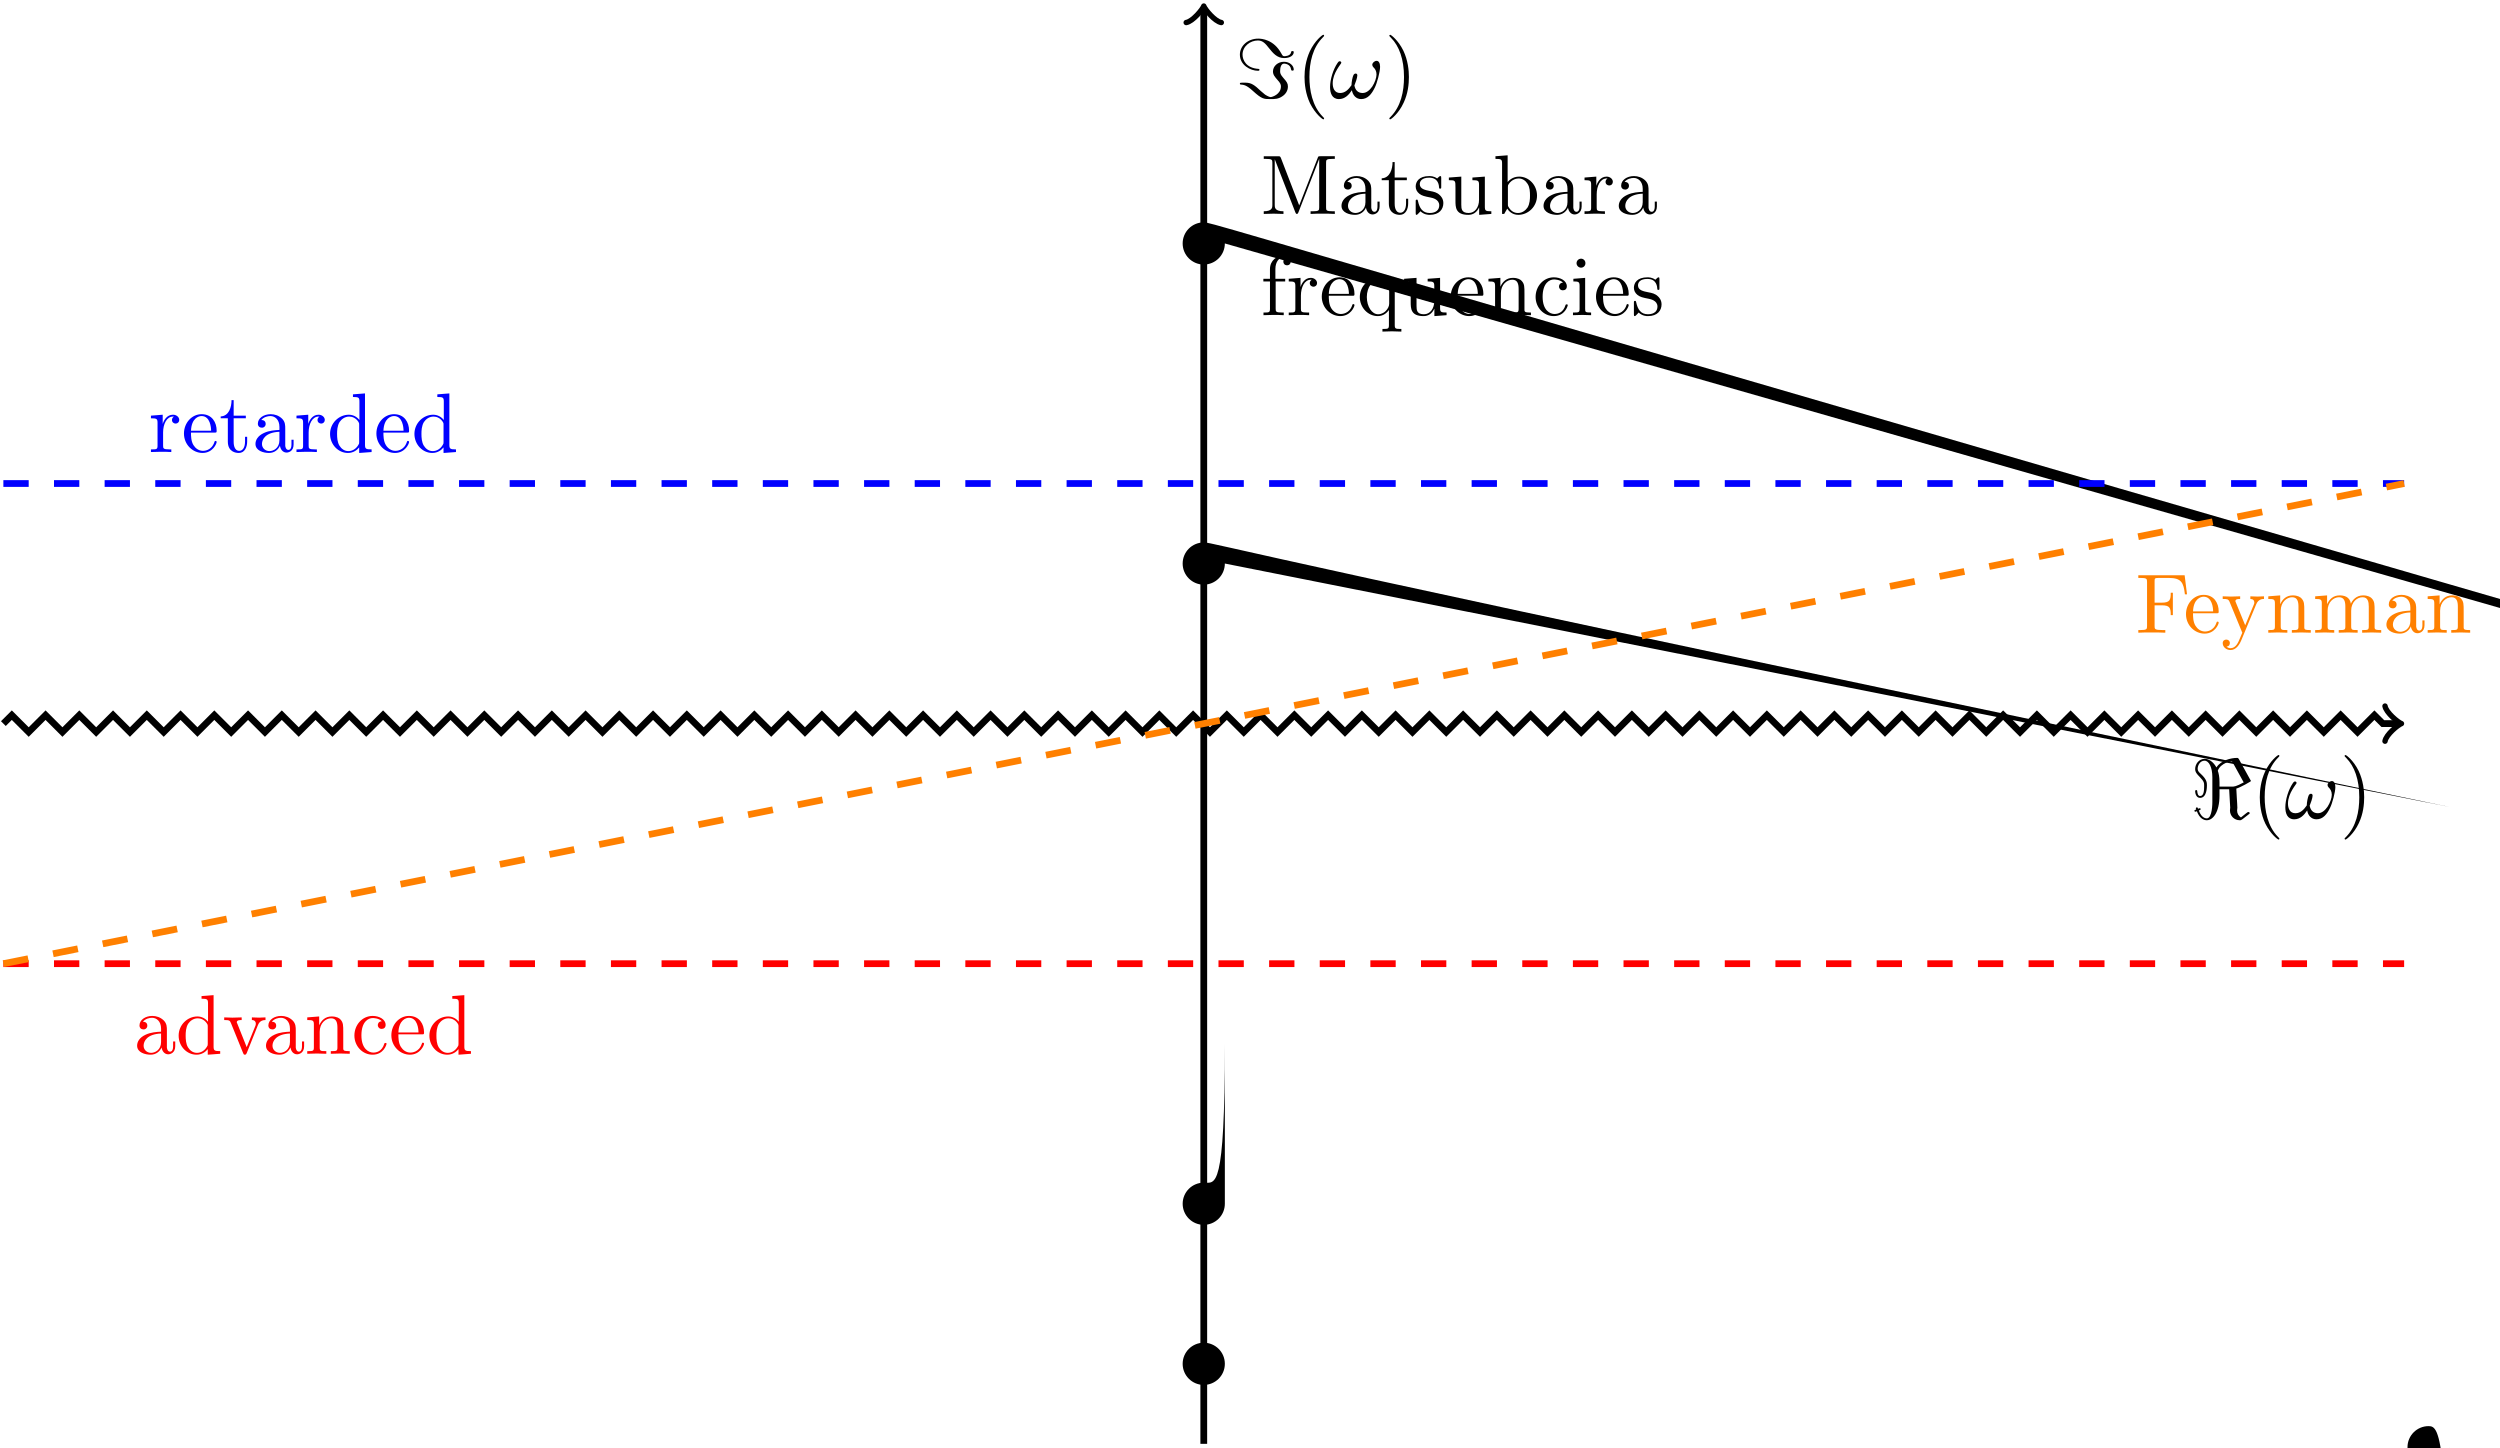
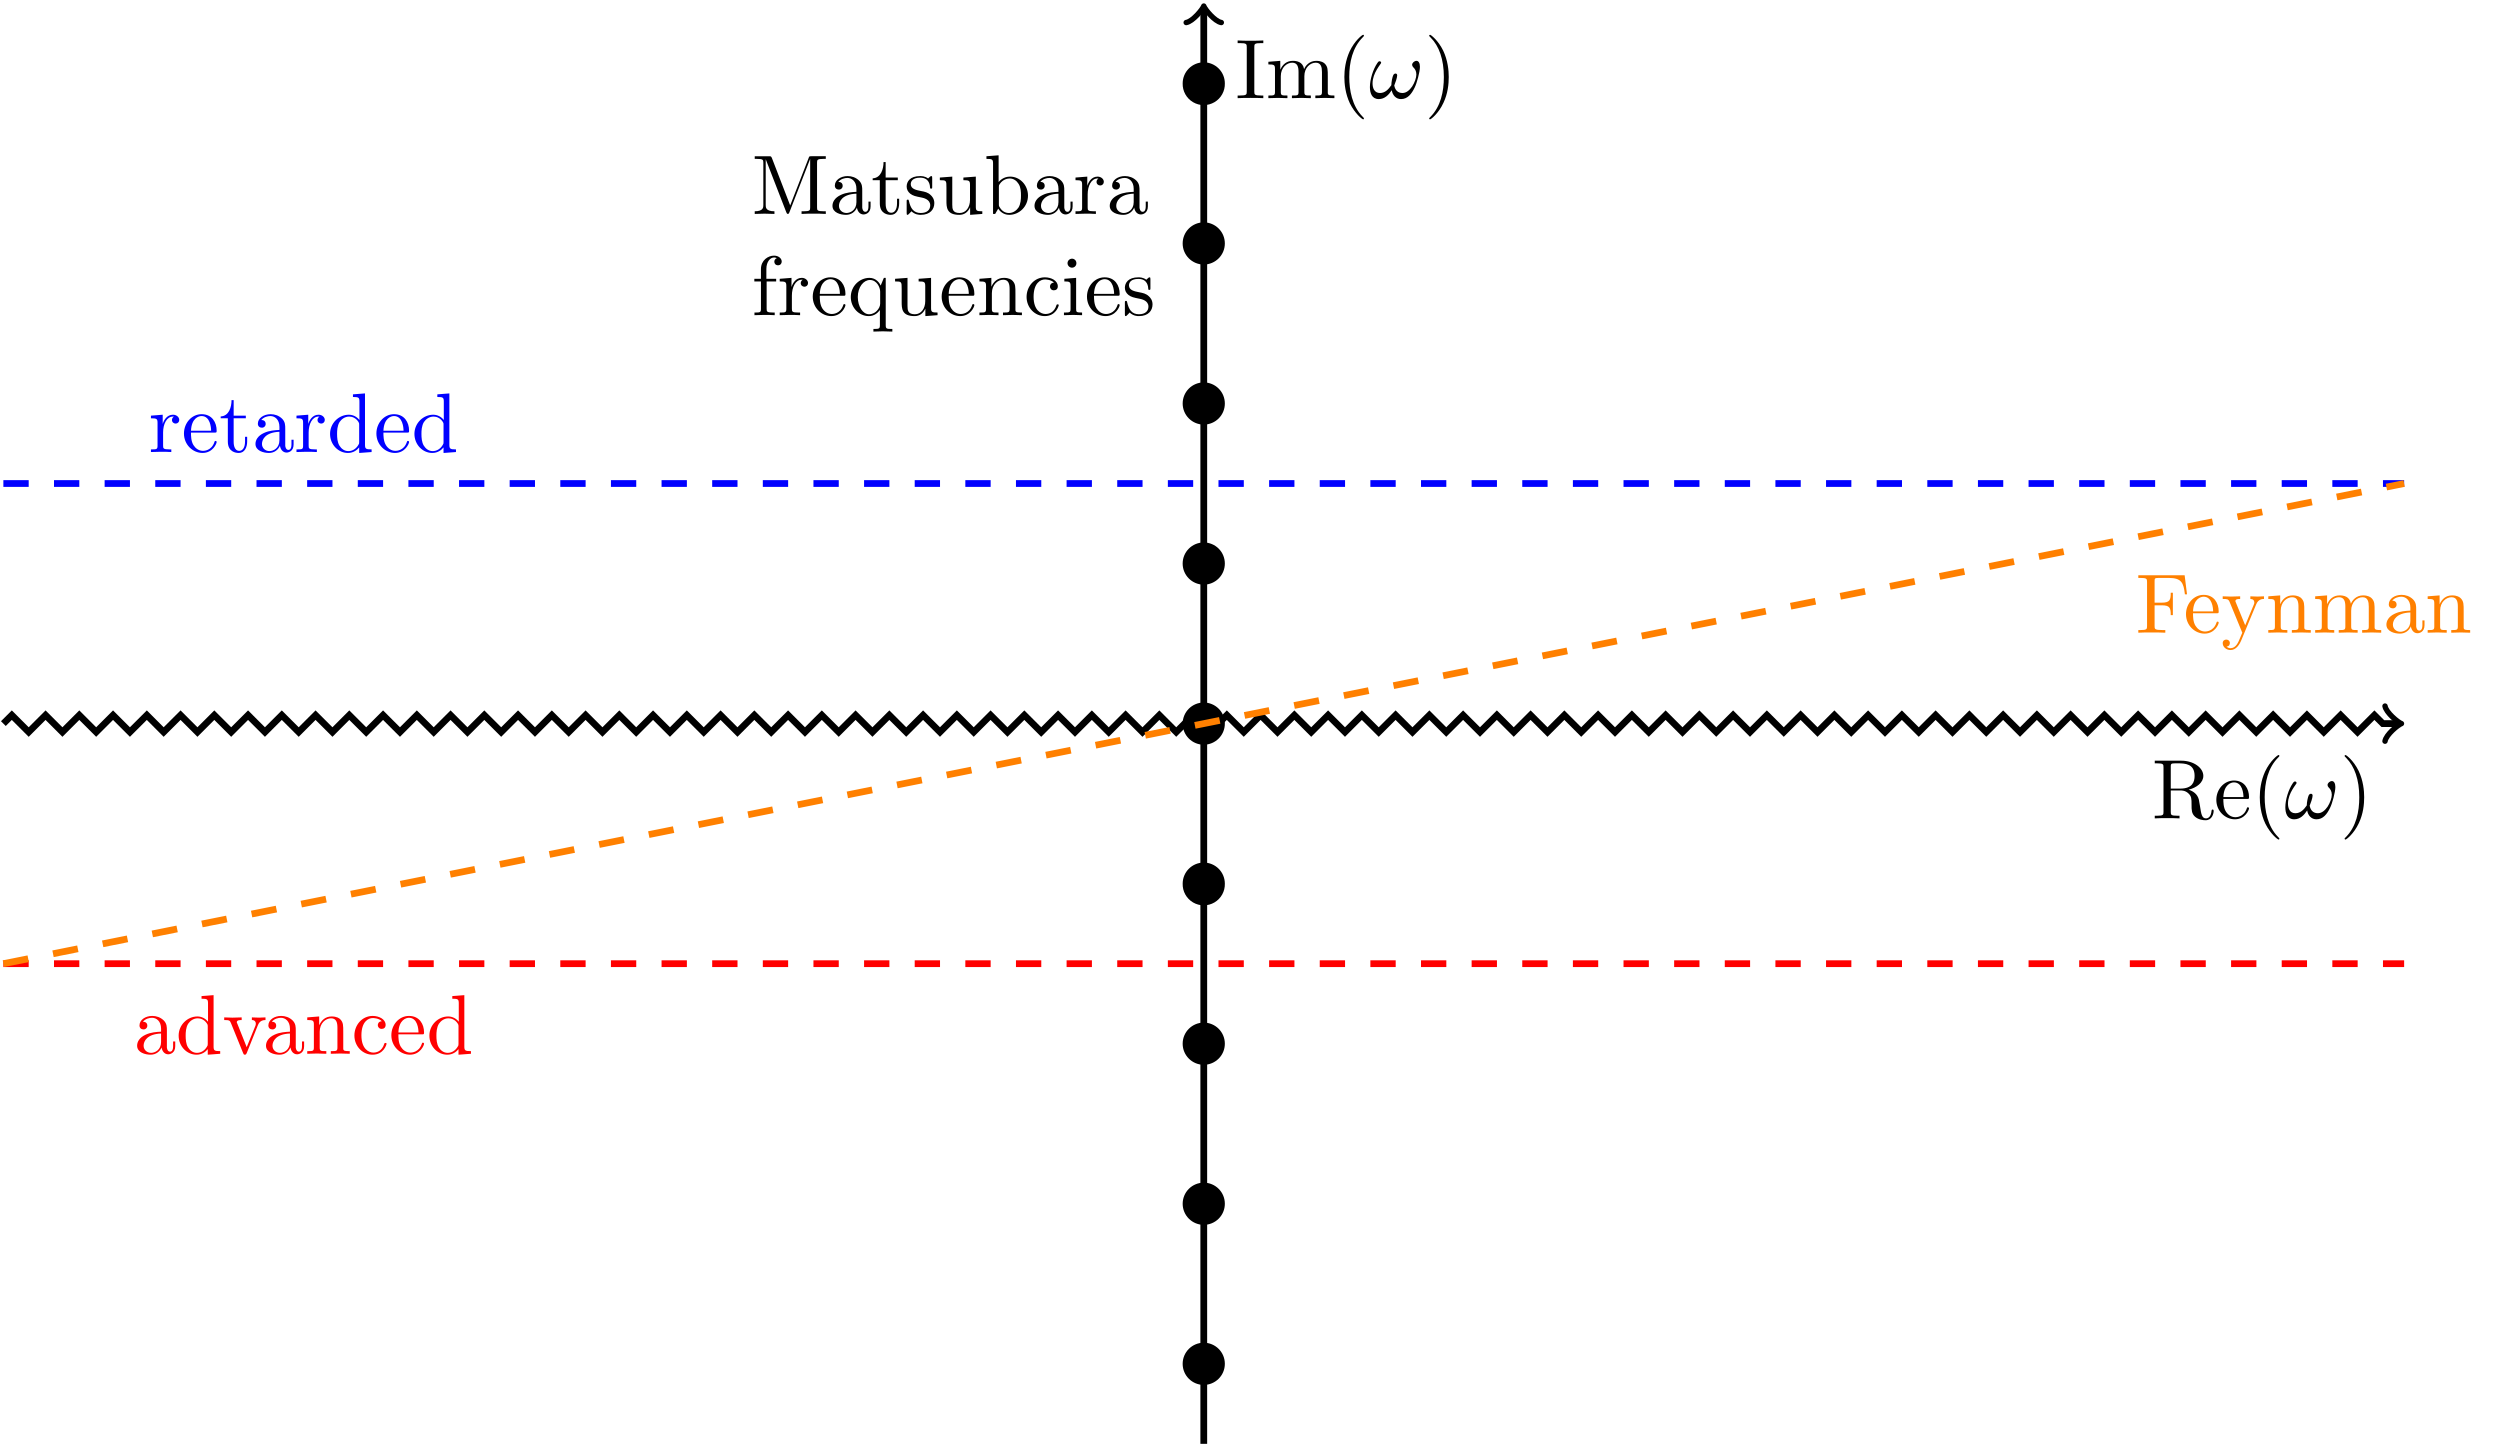
<svg xmlns="http://www.w3.org/2000/svg" xmlns:xlink="http://www.w3.org/1999/xlink" width="393.576" height="227.835" viewBox="0 0 295.182 170.876">
  <defs>
    <symbol overflow="visible" id="a">
-       <path d="M5.719-6.984c-.094-.141-.094-.157-.235-.157-.687 0-1.906.282-2.421 1.125-.157-.28-.641-1.015-1.391-1.015-.688 0-1.125.625-1.125 1.203 0 .375.234.625.515.906.547.563.547.719.547 1.094 0 .594-.046 1.187-.484 1.187-.266 0-.313-.375-.328-.546 0-.079-.016-.157-.125-.157-.125 0-.125.11-.125.14 0 .188.094.782.578.782.813 0 .813-1.281.813-1.5 0-.312-.032-.687-.704-1.312-.28-.25-.39-.391-.39-.625 0-.422.297-.954.812-.954.516 0 .922.782.922 1.954v2.937c0 .094 0 1.922-.656 1.922-.36 0-.734-.313-.938-.938.016 0 .22-.062.22-.156 0-.062-.079-.11-.11-.11a1.01 1.01 0 0 0-.203.063C.875-1.203.828-1.312.75-1.312c-.047 0-.125.093-.125.14 0 .031.016.094.047.125-.063.016-.219.063-.219.156 0 .047.063.11.11.11A.88.88 0 0 0 .75-.844C1.063.016 1.578.22 1.922.22c.703 0 1.5-.906 1.5-2.938v-.719h1.14l.125 2.188c0 .063-.03.14-.03.328 0 .594.484 1.14 1.155 1.14.125 0 .157 0 .344-.14l.719-.562C6.985-.578 7-.594 7-.625c0-.078-.156-.14-.188-.14-.046 0-.406.28-.859.656A.946.946 0 0 1 5.5-.922c0-.187.031-.219.031-.328 0-.297-.047-.813-.062-1.125-.016-.203-.063-1-.063-1.14.563-.172 1.64-.813 1.657-.829a.106.106 0 0 0 .062-.093c0-.016-.063-.141-.078-.141zM6.28-4.25c-.922.5-1.125.5-1.422.5H3.422v-.484c0-.688-.094-1.079-.203-1.391.344-.953 1.64-1.14 1.64-1.14.032 0 .079.109.094.109zm0 0" />
-     </symbol>
-     <symbol overflow="visible" id="f">
-       <path d="M2.86-3.344c0-.078-.063-.11-.094-.11C1.25-3.546.859-4.546.859-5.14c0-.984.907-1.671 1.813-1.671.562 0 .89.359 1.312.906.454.562.938 1.172 1.782 1.172.703 0 1.14-.313 1.14-.704 0-.125-.093-.125-.156-.125-.125 0-.14.047-.156.141-.078.469-.782.469-.797.469-.14 0-.203-.031-.36-.328-.89-1.64-2.312-1.75-2.718-1.75-1.219 0-2.172.843-2.172 1.89 0 1.235 1.234 1.907 2.14 1.907.063 0 .172 0 .172-.11zM.812-1.828c-.172 0-.266 0-.266.11 0 .03 0 .109.094.109.343.03.671.046 1.437.75C3.141.109 3.36.109 4.156.109c.516 0 .938 0 1.422-.343.36-.235.64-.641.64-1.141 0-.36-.14-.563-.5-.969-.39-.437-.421-.61-.421-.844 0-.421.11-.89.469-.89.015 0 .75 0 .828.703.015.063.031.125.156.125s.156-.047.156-.14c0-.422-.453-.907-1.156-.907-.719 0-1.297.516-1.297 1.14 0 .407.234.657.531 1 .375.407.407.579.407.782 0 .922-1.032 1.25-1.22 1.25-.062 0-.327-.078-.655-.297-.172-.14-.454-.39-.5-.422-.72-.687-1.11-.984-1.797-.984zm0 0" />
+       <path d="M2.234-3.516v-2.578c0-.234 0-.36.22-.39.093-.016.39-.016.593-.016.89 0 2 .047 2 1.484 0 .688-.234 1.5-1.703 1.5zm2.11.125c.953-.234 1.734-.843 1.734-1.625 0-.953-1.14-1.796-2.594-1.796H.344v.312h.25c.765 0 .781.11.781.469v5.25c0 .36-.016.469-.781.469h-.25V0c.36-.031 1.078-.031 1.453-.031.39 0 1.11 0 1.469.031v-.313h-.25c-.766 0-.782-.109-.782-.468v-2.516h1.141c.156 0 .578 0 .938.344.375.344.375.656.375 1.328 0 .64 0 1.047.406 1.422.406.36.953.422 1.25.422.781 0 .953-.813.953-1.094 0-.063 0-.172-.125-.172-.11 0-.11.094-.125.156C6.984-.17 6.64 0 6.39 0c-.485 0-.563-.516-.704-1.438l-.14-.796c-.172-.641-.656-.97-1.203-1.157zm0 0" />
    </symbol>
    <symbol overflow="visible" id="b">
+       <path d="M1.11-2.516C1.171-4 2.015-4.25 2.36-4.25c1.015 0 1.124 1.344 1.124 1.734zm0 .22h2.78c.22 0 .25 0 .25-.22 0-.984-.546-1.953-1.78-1.953C1.202-4.469.28-3.437.28-2.187.281-.86 1.328.108 2.47.108 3.688.11 4.14-1 4.14-1.187c0-.094-.079-.125-.141-.125-.078 0-.11.062-.125.14C3.531-.14 2.625-.14 2.531-.14c-.5 0-.89-.296-1.125-.671-.297-.47-.297-1.125-.297-1.485zm0 0" />
+     </symbol>
+     <symbol overflow="visible" id="c">
      <path d="M3.297 2.39c0-.03 0-.046-.172-.218C1.891.922 1.562-.968 1.562-2.5c0-1.734.375-3.469 1.61-4.703.125-.125.125-.14.125-.172 0-.078-.031-.11-.094-.11-.11 0-1 .688-1.594 1.954C1.11-4.438.984-3.328.984-2.5c0 .781.11 1.984.657 3.125C2.25 1.844 3.094 2.5 3.203 2.5c.063 0 .094-.031.094-.11zm0 0" />
    </symbol>
-     <symbol overflow="visible" id="d">
-       <path d="M2.875-2.5c0-.766-.11-1.969-.656-3.11C1.625-6.827.766-7.483.672-7.483a.107.107 0 0 0-.11.109c0 .031 0 .047.188.234.984.985 1.547 2.563 1.547 4.641 0 1.719-.36 3.469-1.594 4.719-.14.125-.14.14-.14.172 0 .062.046.109.109.109.094 0 1-.688 1.578-1.953.516-1.094.625-2.203.625-3.047zm0 0" />
+     <symbol overflow="visible" id="e">
+       <path d="M2.875-2.5c0-.766-.11-1.969-.656-3.11C1.625-6.827.766-7.483.672-7.483a.107.107 0 00-.11.109c0 .031 0 .047.188.234.984.985 1.547 2.563 1.547 4.641 0 1.719-.36 3.469-1.594 4.719-.14.125-.14.14-.14.172 0 .062.046.109.109.109.094 0 1-.688 1.578-1.953.516-1.094.625-2.203.625-3.047zm0 0" />
    </symbol>
    <symbol overflow="visible" id="g">
+       <path d="M2.25-6.031c0-.36.016-.469.813-.469h.25v-.313c-.344.032-1.126.032-1.516.032-.375 0-1.172 0-1.516-.032v.313h.25c.797 0 .828.11.828.469v5.25c0 .36-.03.469-.828.469h-.25V0c.344-.031 1.14-.031 1.516-.031.39 0 1.172 0 1.516.031v-.313h-.25c-.797 0-.813-.109-.813-.468zm0 0" />
+     </symbol>
+     <symbol overflow="visible" id="h">
+       <path d="M1.094-3.422V-.75c0 .438-.11.438-.782.438V0c.36-.016.86-.031 1.141-.031.25 0 .766.015 1.11.031v-.313c-.672 0-.782 0-.782-.437v-1.844c0-1.031.719-1.594 1.344-1.594.64 0 .75.532.75 1.11V-.75c0 .438-.11.438-.781.438V0c.344-.016.86-.031 1.125-.031.25 0 .781.015 1.11.031v-.313c-.657 0-.766 0-.766-.437v-1.844c0-1.031.703-1.594 1.343-1.594.625 0 .735.532.735 1.11V-.75c0 .438-.11.438-.782.438V0c.344-.016.86-.031 1.125-.031.266 0 .782.015 1.125.031v-.313c-.515 0-.765 0-.78-.296v-1.907c0-.859 0-1.156-.313-1.515-.141-.172-.47-.375-1.047-.375-.828 0-1.282.593-1.438.984-.14-.875-.875-.984-1.328-.984-.734 0-1.203.422-1.484 1.047v-1.047l-1.407.11v.312c.704 0 .782.062.782.562zm0 0" />
+     </symbol>
+     <symbol overflow="visible" id="i">
      <path d="M2.406-6.594c-.094-.218-.125-.218-.36-.218H.376v.312h.234c.766 0 .782.11.782.469v4.984c0 .266 0 .734-1.016.734V0c.344-.016.828-.031 1.156-.031.328 0 .828.015 1.172.031v-.313c-1.031 0-1.031-.468-1.031-.734v-5.375h.016L4.094-.219c.047.125.093.219.187.219.11 0 .14-.078.188-.188L6.922-6.5v5.719c0 .36-.016.469-.781.469h-.235V0c.36-.031 1.047-.031 1.438-.031.375 0 1.047 0 1.422.031v-.313h-.25c-.766 0-.782-.109-.782-.468v-5.25c0-.36.016-.469.782-.469h.25v-.313H7.078c-.266 0-.266.016-.328.188L4.562-1zm0 0" />
    </symbol>
-     <symbol overflow="visible" id="h">
-       <path d="M3.313-.75c.046.39.312.813.78.813.22 0 .829-.141.829-.954v-.562h-.25v.562c0 .579-.25.641-.36.641-.328 0-.375-.453-.375-.5v-1.984c0-.422 0-.813-.359-1.188-.39-.39-.89-.547-1.36-.547-.827 0-1.515.469-1.515 1.125 0 .297.203.469.469.469a.435.435 0 0 0 .453-.453c0-.125-.047-.453-.516-.453.282-.36.766-.469 1.079-.469.5 0 1.062.39 1.062 1.281v.36c-.516.03-1.203.062-1.828.359-.75.344-1 .86-1 1.297 0 .812.969 1.062 1.594 1.062.656 0 1.109-.406 1.296-.859zM3.25-2.39v1c0 .937-.719 1.28-1.172 1.28-.484 0-.89-.343-.89-.843 0-.547.421-1.375 2.062-1.438zm0 0" />
+     <symbol overflow="visible" id="j">
+       <path d="M3.313-.75c.046.39.312.813.78.813.22 0 .829-.141.829-.954v-.562h-.25v.562c0 .579-.25.641-.36.641-.328 0-.375-.453-.375-.5v-1.984c0-.422 0-.813-.359-1.188-.39-.39-.89-.547-1.36-.547-.827 0-1.515.469-1.515 1.125 0 .297.203.469.469.469a.435.435 0 00.453-.453c0-.125-.047-.453-.516-.453.282-.36.766-.469 1.079-.469.5 0 1.062.39 1.062 1.281v.36c-.516.03-1.203.062-1.828.359-.75.344-1 .86-1 1.297 0 .812.969 1.062 1.594 1.062.656 0 1.109-.406 1.296-.859zM3.25-2.39v1c0 .937-.719 1.28-1.172 1.28-.484 0-.89-.343-.89-.843 0-.547.421-1.375 2.062-1.438zm0 0" />
    </symbol>
-     <symbol overflow="visible" id="i">
+     <symbol overflow="visible" id="k">
      <path d="M1.719-3.984h1.437v-.313H1.72v-1.828h-.25c0 .813-.297 1.875-1.282 1.922v.219h.844v2.75c0 1.218.938 1.343 1.297 1.343.703 0 .985-.703.985-1.343v-.563h-.25v.547c0 .734-.297 1.11-.672 1.11-.672 0-.672-.907-.672-1.079zm0 0" />
    </symbol>
-     <symbol overflow="visible" id="j">
+     <symbol overflow="visible" id="l">
      <path d="M2.078-1.938c.219.047 1.031.204 1.031.922 0 .5-.343.907-1.125.907-.843 0-1.203-.563-1.39-1.422-.031-.125-.031-.157-.14-.157-.126 0-.126.063-.126.235v1.328c0 .172 0 .234.11.234C.483.11.5.094.688-.094.703-.109.703-.125.89-.312c.437.406.89.421 1.093.421 1.141 0 1.61-.671 1.61-1.39 0-.516-.297-.828-.422-.938-.328-.328-.719-.406-1.14-.484-.563-.11-1.22-.235-1.22-.813 0-.359.25-.765 1.11-.765 1.094 0 1.156.906 1.172 1.203 0 .094.094.094.11.094.14 0 .14-.047.14-.235v-1.015c0-.157 0-.235-.11-.235-.046 0-.078 0-.203.125-.031.032-.125.125-.172.157-.375-.282-.78-.282-.937-.282-1.219 0-1.594.672-1.594 1.235 0 .343.156.625.422.843.328.25.61.313 1.328.454zm0 0" />
    </symbol>
-     <symbol overflow="visible" id="k">
+     <symbol overflow="visible" id="m">
      <path d="M3.89-.781v.89L5.329 0v-.313c-.687 0-.766-.062-.766-.562v-3.531l-1.468.11v.312c.687 0 .781.062.781.562v1.766c0 .875-.484 1.547-1.219 1.547-.828 0-.875-.47-.875-.985v-3.312l-1.468.11v.312c.78 0 .78.03.78.906v1.5c0 .781 0 1.687 1.516 1.687.563 0 1-.28 1.282-.89zm0 0" />
    </symbol>
-     <symbol overflow="visible" id="l">
+     <symbol overflow="visible" id="n">
      <path d="M1.719-3.766v-3.156l-1.438.11v.312c.703 0 .781.063.781.563V0h.25c0-.016.079-.156.36-.625.14.234.562.734 1.297.734 1.187 0 2.219-.984 2.219-2.265 0-1.266-.97-2.25-2.11-2.25-.781 0-1.203.468-1.36.64zM1.75-1.14v-2.046c0-.188 0-.204.11-.36.39-.562.937-.64 1.171-.64.453 0 .813.265 1.047.64.266.406.281.969.281 1.39 0 .36-.015.954-.296 1.407-.22.313-.594.64-1.125.64-.454 0-.813-.234-1.047-.609-.141-.203-.141-.234-.141-.422zm0 0" />
    </symbol>
-     <symbol overflow="visible" id="m">
-       <path d="M1.672-3.313v-1.093l-1.39.11v.312c.702 0 .78.062.78.562V-.75c0 .438-.109.438-.78.438V0c.39-.016.859-.031 1.14-.031.39 0 .86 0 1.266.031v-.313h-.22c-.734 0-.75-.109-.75-.468v-1.531c0-.985.423-1.876 1.173-1.876.062 0 .093 0 .109.016-.031 0-.234.125-.234.39 0 .266.218.423.437.423a.421.421 0 0 0 .422-.438c0-.312-.313-.61-.734-.61-.735 0-1.094.673-1.22 1.095zm0 0" />
-     </symbol>
-     <symbol overflow="visible" id="n">
-       <path d="M1.75-4.297v-1.156c0-.875.469-1.36.906-1.36.031 0 .188 0 .328.079a.443.443 0 0 0-.296.421c0 .22.156.422.437.422s.438-.203.438-.437c0-.375-.376-.703-.907-.703-.687 0-1.547.531-1.547 1.593v1.141H.33v.313h.78V-.75c0 .438-.109.438-.765.438V0c.39-.016.86-.031 1.125-.031.406 0 .875 0 1.265.031v-.313h-.203c-.734 0-.75-.109-.75-.468v-3.203h1.125v-.313zm0 0" />
-     </symbol>
    <symbol overflow="visible" id="o">
-       <path d="M1.11-2.516C1.171-4 2.015-4.25 2.36-4.25c1.015 0 1.124 1.344 1.124 1.734zm0 .22h2.78c.22 0 .25 0 .25-.22 0-.984-.546-1.953-1.78-1.953C1.202-4.469.28-3.437.28-2.187.281-.86 1.328.108 2.47.108 3.688.11 4.14-1 4.14-1.187c0-.094-.079-.125-.141-.125-.078 0-.11.062-.125.14C3.531-.14 2.625-.14 2.531-.14c-.5 0-.89-.296-1.125-.671-.297-.47-.297-1.125-.297-1.485zm0 0" />
+       <path d="M1.672-3.313v-1.093l-1.39.11v.312c.702 0 .78.062.78.562V-.75c0 .438-.109.438-.78.438V0c.39-.016.859-.031 1.14-.031.39 0 .86 0 1.266.031v-.313h-.22c-.734 0-.75-.109-.75-.468v-1.531c0-.985.423-1.876 1.173-1.876.062 0 .093 0 .109.016-.031 0-.234.125-.234.39 0 .266.218.423.437.423a.421.421 0 00.422-.438c0-.312-.313-.61-.734-.61-.735 0-1.094.673-1.22 1.095zm0 0" />
    </symbol>
    <symbol overflow="visible" id="p">
+       <path d="M1.75-4.297v-1.156c0-.875.469-1.36.906-1.36.031 0 .188 0 .328.079a.443.443 0 00-.296.421c0 .22.156.422.437.422s.438-.203.438-.437c0-.375-.376-.703-.907-.703-.687 0-1.547.531-1.547 1.593v1.141H.33v.313h.78V-.75c0 .438-.109.438-.765.438V0c.39-.016.86-.031 1.125-.031.406 0 .875 0 1.265.031v-.313h-.203c-.734 0-.75-.109-.75-.468v-3.203h1.125v-.313zm0 0" />
+     </symbol>
+     <symbol overflow="visible" id="q">
      <path d="M3.781-.61v1.782c0 .453-.11.453-.765.453v.313c.328-.016.859-.032 1.109-.032.266 0 .781.016 1.125.032v-.313c-.672 0-.781 0-.781-.453v-5.578H4.25l-.375.906c-.125-.281-.531-.906-1.328-.906-1.156 0-2.203.968-2.203 2.265 0 1.25.969 2.25 2.125 2.25.687 0 1.094-.421 1.312-.718zm.031-2.156v1.407c0 .328-.171.609-.39.843-.125.141-.453.407-.922.407-.719 0-1.328-.891-1.328-2.032 0-1.187.687-2.015 1.437-2.015.797 0 1.204.86 1.204 1.39zm0 0" />
    </symbol>
-     <symbol overflow="visible" id="q">
+     <symbol overflow="visible" id="r">
      <path d="M1.094-3.422V-.75c0 .438-.11.438-.782.438V0c.36-.016.86-.031 1.141-.031.25 0 .766.015 1.11.031v-.313c-.672 0-.782 0-.782-.437v-1.844c0-1.031.719-1.594 1.344-1.594.64 0 .75.532.75 1.11V-.75c0 .438-.11.438-.781.438V0c.344-.016.86-.031 1.125-.031.25 0 .781.015 1.11.031v-.313c-.516 0-.766 0-.766-.296v-1.907c0-.859 0-1.156-.313-1.515-.14-.172-.469-.375-1.047-.375-.734 0-1.203.422-1.484 1.047v-1.047l-1.407.11v.312c.704 0 .782.062.782.562zm0 0" />
    </symbol>
-     <symbol overflow="visible" id="r">
+     <symbol overflow="visible" id="s">
      <path d="M1.172-2.172c0-1.625.812-2.047 1.344-2.047.093 0 .718.016 1.062.375-.406.031-.469.328-.469.453 0 .266.188.454.454.454.265 0 .468-.157.468-.47 0-.671-.765-1.062-1.531-1.062C1.25-4.469.344-3.39.344-2.156c0 1.281.984 2.265 2.14 2.265 1.329 0 1.657-1.203 1.657-1.296 0-.094-.11-.094-.141-.094-.078 0-.11.031-.125.093C3.594-.265 2.937-.14 2.578-.14c-.531 0-1.406-.421-1.406-2.03zm0 0" />
    </symbol>
-     <symbol overflow="visible" id="s">
-       <path d="M1.766-4.406l-1.391.11v.312c.64 0 .734.062.734.546V-.75c0 .438-.109.438-.78.438V0c.312-.016.859-.031 1.093-.031.36 0 .703.015 1.047.031v-.313c-.672 0-.703-.046-.703-.437zm.03-1.735a.514.514 0 0 0-.515-.53.537.537 0 0 0-.531.53c0 .266.219.532.531.532a.514.514 0 0 0 .516-.532zm0 0" />
-     </symbol>
    <symbol overflow="visible" id="t">
-       <path d="M3.781-.547V.11L5.25 0v-.313c-.688 0-.781-.062-.781-.562v-6.047l-1.422.11v.312c.687 0 .765.063.765.563v2.156a1.582 1.582 0 0 0-1.25-.625c-1.171 0-2.218.984-2.218 2.265 0 1.266.969 2.25 2.11 2.25.64 0 1.077-.343 1.327-.656zm0-2.672v2.047c0 .172 0 .188-.11.36-.296.484-.733.703-1.171.703-.453 0-.813-.266-1.047-.641-.25-.406-.281-.969-.281-1.39 0-.36.016-.954.297-1.407.218-.312.593-.64 1.14-.64.344 0 .766.156 1.063.593.11.172.11.188.11.375zm0 0" />
+       <path d="M1.766-4.406l-1.391.11v.312c.64 0 .734.062.734.546V-.75c0 .438-.109.438-.78.438V0c.312-.016.859-.031 1.093-.031.36 0 .703.015 1.047.031v-.313c-.672 0-.703-.046-.703-.437zm.03-1.735a.514.514 0 00-.515-.53.537.537 0 00-.531.53c0 .266.219.532.531.532a.514.514 0 00.516-.532zm0 0" />
    </symbol>
    <symbol overflow="visible" id="u">
+       <path d="M3.781-.547V.11L5.25 0v-.313c-.688 0-.781-.062-.781-.562v-6.047l-1.422.11v.312c.687 0 .765.063.765.563v2.156a1.582 1.582 0 00-1.25-.625c-1.171 0-2.218.984-2.218 2.265 0 1.266.969 2.25 2.11 2.25.64 0 1.077-.343 1.327-.656zm0-2.672v2.047c0 .172 0 .188-.11.36-.296.484-.733.703-1.171.703-.453 0-.813-.266-1.047-.641-.25-.406-.281-.969-.281-1.39 0-.36.016-.954.297-1.407.218-.312.593-.64 1.14-.64.344 0 .766.156 1.063.593.11.172.11.188.11.375zm0 0" />
+     </symbol>
+     <symbol overflow="visible" id="v">
      <path d="M4.14-3.313c.094-.234.266-.671.923-.671v-.313c-.235.016-.516.031-.75.031-.235 0-.688-.015-.86-.03v.312c.36 0 .469.234.469.421 0 .094-.016.141-.047.25L2.844-.78l-1.11-2.781c-.062-.126-.062-.141-.062-.172 0-.25.39-.25.578-.25v-.313c-.313.016-.86.031-1.094.031-.265 0-.672-.015-.968-.03v.312c.625 0 .671.062.796.359L2.422-.078c.062.14.078.187.203.187.14 0 .172-.093.219-.187zm0 0" />
    </symbol>
-     <symbol overflow="visible" id="w">
+     <symbol overflow="visible" id="x">
      <path d="M5.797-6.781H.328v.312h.234c.766 0 .797.11.797.469v5.219c0 .36-.03.469-.796.469H.328V0c.344-.031 1.125-.031 1.516-.031.406 0 1.312 0 1.672.031v-.313h-.329c-.937 0-.937-.124-.937-.468v-2.453h.844c.969 0 1.062.312 1.062 1.156h.25v-2.64h-.25c0 .843-.093 1.171-1.062 1.171H2.25v-2.531c0-.328.016-.39.484-.39h1.188c1.5 0 1.75.562 1.906 1.937h.25zm0 0" />
    </symbol>
-     <symbol overflow="visible" id="x">
-       <path d="M4.14-3.344c.25-.64.766-.64.923-.64v-.313c-.235.016-.516.031-.75.031-.172 0-.641-.015-.86-.03v.312c.313 0 .469.171.469.421 0 .11-.016.126-.063.25L2.844-.874 1.75-3.547c-.047-.11-.063-.14-.063-.187 0-.25.36-.25.563-.25v-.313c-.266.016-.922.031-1.094.031-.265 0-.672-.015-.968-.03v.312c.484 0 .671 0 .812.343L2.5 0a6.764 6.764 0 0 0-.25.594c-.219.547-.5 1.234-1.14 1.234-.048 0-.282 0-.47-.187.313-.032.391-.25.391-.422C1.031.969.844.812.61.812c-.203 0-.421.125-.421.422 0 .454.421.813.921.813.625 0 1.032-.578 1.266-1.14zm0 0" />
+     <symbol overflow="visible" id="y">
+       <path d="M4.14-3.344c.25-.64.766-.64.923-.64v-.313c-.235.016-.516.031-.75.031-.172 0-.641-.015-.86-.03v.312c.313 0 .469.171.469.421 0 .11-.016.126-.063.25L2.844-.874 1.75-3.547c-.047-.11-.063-.14-.063-.187 0-.25.36-.25.563-.25v-.313c-.266.016-.922.031-1.094.031-.265 0-.672-.015-.968-.03v.312c.484 0 .671 0 .812.343L2.5 0a6.764 6.764 0 00-.25.594c-.219.547-.5 1.234-1.14 1.234-.048 0-.282 0-.47-.187.313-.032.391-.25.391-.422C1.031.969.844.812.61.812c-.203 0-.421.125-.421.422 0 .454.421.813.921.813.625 0 1.032-.578 1.266-1.14zm0 0" />
    </symbol>
-     <symbol overflow="visible" id="y">
-       <path d="M1.094-3.422V-.75c0 .438-.11.438-.782.438V0c.36-.016.86-.031 1.141-.031.25 0 .766.015 1.11.031v-.313c-.672 0-.782 0-.782-.437v-1.844c0-1.031.719-1.594 1.344-1.594.64 0 .75.532.75 1.11V-.75c0 .438-.11.438-.781.438V0c.344-.016.86-.031 1.125-.031.25 0 .781.015 1.11.031v-.313c-.657 0-.766 0-.766-.437v-1.844c0-1.031.703-1.594 1.343-1.594.625 0 .735.532.735 1.11V-.75c0 .438-.11.438-.782.438V0c.344-.016.86-.031 1.125-.031.266 0 .782.015 1.125.031v-.313c-.515 0-.765 0-.78-.296v-1.907c0-.859 0-1.156-.313-1.515-.141-.172-.47-.375-1.047-.375-.828 0-1.282.593-1.438.984-.14-.875-.875-.984-1.328-.984-.734 0-1.203.422-1.484 1.047v-1.047l-1.407.11v.312c.704 0 .782.062.782.562zm0 0" />
+     <symbol overflow="visible" id="d">
+       <path d="M6.031-3.703c0-.453-.172-.703-.406-.703-.25 0-.516.234-.516.468 0 .094.047.204.141.297.172.157.36.422.36.844 0 .39-.204.969-.5 1.422-.298.422-.673.766-1.141.766-.563 0-.875-.36-.969-.891.11-.266.344-.906.344-1.188 0-.109-.047-.218-.188-.218-.078 0-.187.031-.265.172-.11.203-.235.843-.235 1.203-.328.468-.719.922-1.344.922-.671 0-.875-.594-.875-1.141 0-1.25 1.016-2.297 1.016-2.422a.18.18 0 00-.187-.187c-.125 0-.204.125-.266.218-.5.735-.875 1.922-.875 2.829C.125-.625.344.109 1.172.109c.703 0 1.172-.5 1.531-1.046.094.578.485 1.046 1.094 1.046.781 0 1.25-.609 1.61-1.359.25-.484.624-1.844.624-2.453zm0 0" />
    </symbol>
-     <symbol overflow="visible" id="c">
-       <path d="M6.031-3.703c0-.453-.172-.703-.406-.703-.25 0-.516.234-.516.468 0 .094.047.204.141.297.172.157.36.422.36.844 0 .39-.204.969-.5 1.422-.298.422-.673.766-1.141.766-.563 0-.875-.36-.969-.891.11-.266.344-.906.344-1.188 0-.109-.047-.218-.188-.218-.078 0-.187.031-.265.172-.11.203-.235.843-.235 1.203-.328.468-.719.922-1.344.922-.671 0-.875-.594-.875-1.141 0-1.25 1.016-2.297 1.016-2.422a.18.18 0 0 0-.187-.187c-.125 0-.204.125-.266.218-.5.735-.875 1.922-.875 2.829C.125-.625.344.109 1.172.109c.703 0 1.172-.5 1.531-1.046.094.578.485 1.046 1.094 1.046.781 0 1.25-.609 1.61-1.359.25-.484.624-1.844.624-2.453zm0 0" />
-     </symbol>
-     <clipPath id="e">
+     <clipPath id="f">
      <path d="M141 0h2v170.875h-2zm0 0" />
    </clipPath>
-     <clipPath id="v">
+     <clipPath id="w">
      <path d="M0 45h295.184v81H0zm0 0" />
    </clipPath>
  </defs>
-   <path d="M.398 85.438l.997-.997 1.992 1.993 1.992-1.993 1.992 1.993 1.992-1.993 1.992 1.993 1.993-1.993 1.992 1.993 1.992-1.993 1.996 1.993 1.992-1.993 1.992 1.993 1.993-1.993 1.992 1.993 1.992-1.993 1.992 1.993 1.992-1.993 1.993 1.993 1.992-1.993 1.992 1.993 1.996-1.993 1.992 1.993 1.992-1.993 1.993 1.993 1.992-1.993 1.992 1.993 1.992-1.993 1.992 1.993 1.993-1.993 1.992 1.993 1.992-1.993 1.996 1.993 1.992-1.993 1.992 1.993 1.993-1.993 1.992 1.993 1.992-1.993 1.992 1.993 1.992-1.993 1.993 1.993 1.992-1.993 1.996 1.993 1.992-1.993 1.992 1.993 1.992-1.993 1.993 1.993 1.992-1.993 1.992 1.993 1.992-1.993 1.992 1.993 1.993-1.993 1.992 1.993 1.996-1.993L107 86.434l1.992-1.993 1.992 1.993 1.993-1.993 1.992 1.993 1.992-1.993 1.992 1.993 1.992-1.993 1.993 1.993 1.992-1.993 1.996 1.993 1.992-1.993 1.992 1.993 1.992-1.993 1.993 1.993 1.992-1.993 1.992 1.993 1.992-1.993 1.992 1.993 1.992-1.993 1.997 1.993 1.992-1.993 1.992 1.993 1.992-1.993 1.992 1.993 1.993-1.993 1.992 1.993 1.992-1.993 1.992 1.993 1.992-1.993 1.992 1.993 1.997-1.993 1.992 1.993 1.992-1.993 1.992 1.993 1.992-1.993 1.992 1.993 1.993-1.993 1.992 1.993 1.992-1.993 1.992 1.993 1.992-1.993 1.996 1.993 1.993-1.993 1.992 1.993 1.992-1.993 1.992 1.993 1.992-1.993 1.993 1.993 1.992-1.993 1.992 1.993 1.992-1.993 1.996 1.993 1.992-1.993 1.993 1.993 1.992-1.993 1.992 1.993 1.992-1.993 1.992 1.993 1.993-1.993 1.992 1.993 1.992-1.993 1.992 1.993 1.996-1.993 1.992 1.993 1.993-1.993 1.992 1.993 1.992-1.993 1.992 1.993 1.992-1.993 1.993 1.993 1.992-1.993 1.992 1.993 1.992-1.993 1.996 1.993 1.992-1.993 1.993 1.993 1.992-1.993 1.992 1.993 1.992-1.993 1.992 1.993 1.993-1.993 1.992 1.993 1.992-1.993 1.996 1.993 1.992-1.993 1.992 1.993 1.993-1.993.996.996h1.808" fill="none" stroke-width="0.797" stroke="rgb(0%,0%,0%)" stroke-miterlimit="10" />
-   <path d="M281.605 83.367c.13.778 1.551 1.942 1.942 2.07-.39.13-1.813 1.297-1.942 2.075" fill="none" stroke-width="0.638" stroke-linecap="round" stroke-linejoin="round" stroke="rgb(0%,0%,0%)" stroke-miterlimit="10" />
-   <use xlink:href="#a" x="258.641" y="96.629" fill="rgb(0%,0%,0%)" />
-   <use xlink:href="#b" x="265.836" y="96.629" fill="rgb(0%,0%,0%)" />
-   <use xlink:href="#c" x="269.711" y="96.629" fill="rgb(0%,0%,0%)" />
-   <use xlink:href="#d" x="276.27" y="96.629" fill="rgb(0%,0%,0%)" />
-   <g clip-path="url(#e)">
-     <path d="M142.133 170.477V1.105" fill="none" stroke-width="0.797" stroke="rgb(0%,0%,0%)" stroke-miterlimit="10" />
+   <path d="M.398 85.438l.997-.997 1.992 1.993 1.992-1.993 1.992 1.993 1.992-1.993 1.992 1.993 1.993-1.993 1.992 1.993 1.996-1.993 1.988 1.993 1.996-1.993 1.992 1.993 1.993-1.993 1.992 1.993 1.992-1.993 1.992 1.993 1.992-1.993 1.993 1.993 1.992-1.993 1.996 1.993 1.988-1.993 1.996 1.993 1.992-1.993 1.993 1.993 1.992-1.993 1.992 1.993 1.992-1.993 1.992 1.993 1.993-1.993 1.992 1.993 1.992-1.993 1.996 1.993 1.992-1.993 1.992 1.993 1.993-1.993 1.992 1.993 1.992-1.993 1.992 1.993 1.992-1.993 1.993 1.993 1.992-1.993 1.996 1.993 1.992-1.993 1.992 1.993 1.992-1.993 1.993 1.993 1.992-1.993 1.992 1.993 1.992-1.993 1.992 1.993 1.993-1.993 1.992 1.993 1.996-1.993L107 86.434l1.992-1.993 1.992 1.993 1.993-1.993 1.992 1.993 1.992-1.993 1.992 1.993 1.992-1.993 1.993 1.993 1.992-1.993 1.996 1.993 1.992-1.993 1.992 1.993 1.992-1.993 1.993 1.993 1.992-1.993 1.992 1.993 1.992-1.993 1.992 1.993 1.992-1.993 1.997 1.993 1.992-1.993 1.992 1.993 1.992-1.993 1.992 1.993 1.993-1.993 1.992 1.993 1.992-1.993 1.992 1.993 1.992-1.993 1.992 1.993 1.997-1.993 1.992 1.993 1.992-1.993 1.992 1.993 1.992-1.993 1.992 1.993 1.993-1.993 1.992 1.993 1.992-1.993 1.992 1.993 1.992-1.993 1.996 1.993 1.993-1.993 1.992 1.993 1.992-1.993 1.992 1.993 1.992-1.993 1.993 1.993 1.992-1.993 1.992 1.993 1.992-1.993 1.996 1.993 1.992-1.993 1.993 1.993 1.992-1.993 1.992 1.993 1.992-1.993 1.992 1.993 1.993-1.993 1.992 1.993 1.992-1.993 1.992 1.993 1.996-1.993 1.992 1.993 1.993-1.993 1.992 1.993 1.992-1.993 1.992 1.993 1.992-1.993 1.993 1.993 1.992-1.993 1.992 1.993 1.992-1.993 1.996 1.993 1.992-1.993 1.993 1.993 1.992-1.993 1.992 1.993 1.992-1.993 1.992 1.993 1.993-1.993 1.992 1.993 1.996-1.993 1.988 1.993 1.996-1.993 1.992 1.993 1.993-1.993.996.996h1.808" fill="none" stroke-width=".797" stroke="#000" stroke-miterlimit="10" />
+   <path d="M281.605 83.367c.13.778 1.551 1.942 1.942 2.07-.39.13-1.813 1.297-1.942 2.075" fill="none" stroke-width=".638" stroke-linecap="round" stroke-linejoin="round" stroke="#000" stroke-miterlimit="10" />
+   <use xlink:href="#a" x="254.075" y="96.629" />
+   <use xlink:href="#b" x="261.408" y="96.629" />
+   <use xlink:href="#c" x="265.836" y="96.629" />
+   <use xlink:href="#d" x="269.711" y="96.629" />
+   <use xlink:href="#e" x="276.27" y="96.629" />
+   <g clip-path="url(#f)">
+     <path d="M142.133 170.477V1.105" fill="none" stroke-width=".797" stroke="#000" stroke-miterlimit="10" />
  </g>
-   <path d="M140.059 2.66c.777-.129 1.941-1.555 2.074-1.945.129.39 1.293 1.816 2.07 1.945" fill="none" stroke-width="0.638" stroke-linecap="round" stroke-linejoin="round" stroke="rgb(0%,0%,0%)" stroke-miterlimit="10" />
-   <use xlink:href="#f" x="145.85" y="11.59" fill="rgb(0%,0%,0%)" />
-   <use xlink:href="#b" x="153.045" y="11.59" fill="rgb(0%,0%,0%)" />
-   <use xlink:href="#c" x="156.919" y="11.59" fill="rgb(0%,0%,0%)" />
-   <use xlink:href="#d" x="163.478" y="11.59" fill="rgb(0%,0%,0%)" />
-   <path d="M144.621 161.027a2.487 2.487 0 0 0-2.488-2.488 2.491 2.491 0 1 0 2.488 2.488zm0-37.796C144.621 140.754 143.508 139.64 142.133 139.64a2.488 2.488 0 0 0-2.492 2.488 2.489 2.489 0 0 0 2.492 2.492 2.488 2.488 0 0 0 2.488-2.492zm289.242 284.264c0-20.273-1.113-21.39-2.488-21.39a2.491 2.491 0 1 0 2.488 2.492zm0-75.592c144.621 140.757 143.508 139.64 142.133 139.64a2.491 2.491 0 1 0 2.488 2.492zM289.242 208.67c0-39.17-1.113-40.284-2.488-40.284a2.491 2.491 0 1 0 2.488 2.488zm0-113.388C144.621 65.163 143.508 64.05 142.133 64.05a2.491 2.491 0 1 0 2.488 2.488zm289.242 208.678c0-58.073-1.113-59.187-2.488-59.187a2.489 2.489 0 0 0-2.492 2.493 2.488 2.488 0 0 0 2.492 2.488 2.487 2.487 0 0 0 2.488-2.488zm0-151.186C144.621 27.37 143.508 26.253 142.133 26.253a2.491 2.491 0 1 0 2.488 2.492zm289.242 170.88c0-76.967-1.113-78.085-2.488-78.085a2.491 2.491 0 1 0 2.488 2.493zm0-75.592" fill="rgb(0%,0%,0%)" />
-   <g fill="rgb(0%,0%,0%)">
-     <use xlink:href="#g" x="148.839" y="25.259" />
-     <use xlink:href="#h" x="157.972" y="25.259" />
-     <use xlink:href="#i" x="162.953" y="25.259" />
-     <use xlink:href="#j" x="166.827" y="25.259" />
-     <use xlink:href="#k" x="170.757" y="25.259" />
-     <use xlink:href="#l" x="176.292" y="25.259" />
-     <use xlink:href="#h" x="181.827" y="25.259" />
-     <use xlink:href="#m" x="186.808" y="25.259" />
-     <use xlink:href="#h" x="190.711" y="25.259" />
+   <path d="M140.059 2.66c.777-.129 1.941-1.555 2.074-1.945.129.39 1.293 1.816 2.07 1.945" fill="none" stroke-width=".638" stroke-linecap="round" stroke-linejoin="round" stroke="#000" stroke-miterlimit="10" />
+   <use xlink:href="#g" x="145.85" y="11.59" />
+   <use xlink:href="#h" x="149.447" y="11.59" />
+   <use xlink:href="#c" x="157.749" y="11.59" />
+   <use xlink:href="#d" x="161.624" y="11.59" />
+   <use xlink:href="#e" x="168.183" y="11.59" />
+   <path d="M144.621 161.027a2.487 2.487 0 00-2.488-2.488 2.491 2.491 0 102.488 2.488zm0 0M144.621 142.129a2.487 2.487 0 00-2.488-2.488 2.488 2.488 0 00-2.492 2.488 2.489 2.489 0 002.492 2.492 2.488 2.488 0 002.488-2.492zm0 0M144.621 123.234a2.49 2.49 0 10-4.981-.003 2.49 2.49 0 004.981.003zm0 0M144.621 104.336a2.49 2.49 0 10-4.98 0 2.491 2.491 0 104.98 0zm0 0M144.621 85.438a2.487 2.487 0 00-2.488-2.489 2.491 2.491 0 102.488 2.488zm0 0M144.621 66.54a2.487 2.487 0 00-2.488-2.49 2.491 2.491 0 102.488 2.488zm0 0M144.621 47.645a2.488 2.488 0 00-2.488-2.493 2.489 2.489 0 00-2.492 2.493 2.488 2.488 0 002.492 2.488 2.487 2.487 0 002.488-2.488zm0 0M144.621 28.746a2.49 2.49 0 10-4.981-.003 2.49 2.49 0 004.981.003zm0 0M144.621 9.848a2.49 2.49 0 10-4.98 0 2.491 2.491 0 104.98 0zm0 0" />
+   <use xlink:href="#i" x="88.737" y="25.259" />
+   <use xlink:href="#j" x="97.87" y="25.259" />
+   <use xlink:href="#k" x="102.851" y="25.259" />
+   <use xlink:href="#l" x="106.725" y="25.259" />
+   <use xlink:href="#m" x="110.655" y="25.259" />
+   <use xlink:href="#n" x="116.19" y="25.259" />
+   <use xlink:href="#j" x="121.725" y="25.259" />
+   <use xlink:href="#o" x="126.706" y="25.259" />
+   <use xlink:href="#j" x="130.609" y="25.259" />
+   <g>
+     <use xlink:href="#p" x="88.737" y="37.214" />
+     <use xlink:href="#o" x="91.782" y="37.214" />
+     <use xlink:href="#b" x="95.684" y="37.214" />
+     <use xlink:href="#q" x="100.111" y="37.214" />
+     <use xlink:href="#m" x="105.37" y="37.214" />
+     <use xlink:href="#b" x="110.905" y="37.214" />
+     <use xlink:href="#r" x="115.332" y="37.214" />
+     <use xlink:href="#s" x="120.867" y="37.214" />
+     <use xlink:href="#t" x="125.295" y="37.214" />
+     <use xlink:href="#b" x="128.062" y="37.214" />
+     <use xlink:href="#l" x="132.49" y="37.214" />
  </g>
-   <g fill="rgb(0%,0%,0%)">
-     <use xlink:href="#n" x="148.839" y="37.214" />
-     <use xlink:href="#m" x="151.884" y="37.214" />
-     <use xlink:href="#o" x="155.786" y="37.214" />
-     <use xlink:href="#p" x="160.213" y="37.214" />
-     <use xlink:href="#k" x="165.472" y="37.214" />
-     <use xlink:href="#o" x="171.007" y="37.214" />
-     <use xlink:href="#q" x="175.434" y="37.214" />
-     <use xlink:href="#r" x="180.969" y="37.214" />
-     <use xlink:href="#s" x="185.397" y="37.214" />
-     <use xlink:href="#o" x="188.164" y="37.214" />
-     <use xlink:href="#j" x="192.592" y="37.214" />
+   <path d="M.398 113.785h283.465" fill="none" stroke-width=".797" stroke="red" stroke-dasharray="2.989,2.989" stroke-miterlimit="10" />
+   <g fill="red">
+     <use xlink:href="#j" x="15.768" y="124.422" />
+     <use xlink:href="#u" x="20.749" y="124.422" />
+     <use xlink:href="#v" x="26.285" y="124.422" />
  </g>
-   <path d="M.398 113.785h283.465" fill="none" stroke-width="0.797" stroke="rgb(100%,0%,0%)" stroke-dasharray="2.989,2.989" stroke-miterlimit="10" />
-   <g fill="rgb(100%,0%,0%)">
-     <use xlink:href="#h" x="15.768" y="124.422" />
-     <use xlink:href="#t" x="20.749" y="124.422" />
-     <use xlink:href="#u" x="26.285" y="124.422" />
+   <g fill="red">
+     <use xlink:href="#j" x="30.985" y="124.422" />
+     <use xlink:href="#r" x="35.966" y="124.422" />
+     <use xlink:href="#s" x="41.501" y="124.422" />
+     <use xlink:href="#b" x="45.929" y="124.422" />
+     <use xlink:href="#u" x="50.356" y="124.422" />
  </g>
-   <g fill="rgb(100%,0%,0%)">
-     <use xlink:href="#h" x="30.985" y="124.422" />
-     <use xlink:href="#q" x="35.966" y="124.422" />
-     <use xlink:href="#r" x="41.501" y="124.422" />
-     <use xlink:href="#o" x="45.929" y="124.422" />
-     <use xlink:href="#t" x="50.356" y="124.422" />
+   <path d="M.398 57.09h283.465" fill="none" stroke-width=".797" stroke="#00f" stroke-dasharray="2.989,2.989" stroke-miterlimit="10" />
+   <g fill="#00f">
+     <use xlink:href="#o" x="17.539" y="53.373" />
+     <use xlink:href="#b" x="21.441" y="53.373" />
+     <use xlink:href="#k" x="25.869" y="53.373" />
+     <use xlink:href="#j" x="29.743" y="53.373" />
+     <use xlink:href="#o" x="34.724" y="53.373" />
+     <use xlink:href="#u" x="38.627" y="53.373" />
+     <use xlink:href="#b" x="44.162" y="53.373" />
+     <use xlink:href="#u" x="48.589" y="53.373" />
  </g>
-   <path d="M.398 57.09h283.465" fill="none" stroke-width="0.797" stroke="rgb(0%,0%,100%)" stroke-dasharray="2.989,2.989" stroke-miterlimit="10" />
-   <g fill="rgb(0%,0%,100%)">
-     <use xlink:href="#m" x="17.539" y="53.373" />
-     <use xlink:href="#o" x="21.441" y="53.373" />
-     <use xlink:href="#i" x="25.869" y="53.373" />
-     <use xlink:href="#h" x="29.743" y="53.373" />
-     <use xlink:href="#m" x="34.724" y="53.373" />
-     <use xlink:href="#t" x="38.627" y="53.373" />
-     <use xlink:href="#o" x="44.162" y="53.373" />
-     <use xlink:href="#t" x="48.589" y="53.373" />
+   <g clip-path="url(#w)">
+     <path d="M.398 113.785L283.863 57.09" fill="none" stroke-width=".797" stroke="#ff8000" stroke-dasharray="2.989,2.989" stroke-miterlimit="10" />
  </g>
-   <g clip-path="url(#v)">
-     <path d="M.398 113.785L283.863 57.09" fill="none" stroke-width="0.797" stroke="rgb(100%,50%,0%)" stroke-dasharray="2.989,2.989" stroke-miterlimit="10" />
+   <g fill="#ff8000">
+     <use xlink:href="#x" x="252.149" y="74.705" />
  </g>
-   <use xlink:href="#w" x="252.149" y="74.705" fill="rgb(100%,50%,0%)" />
-   <g fill="rgb(100%,50%,0%)">
-     <use xlink:href="#o" x="257.826" y="74.705" />
-     <use xlink:href="#x" x="262.253" y="74.705" />
-     <use xlink:href="#q" x="267.511" y="74.705" />
-     <use xlink:href="#y" x="273.047" y="74.705" />
-     <use xlink:href="#h" x="281.348" y="74.705" />
-     <use xlink:href="#q" x="286.33" y="74.705" />
+   <g fill="#ff8000">
+     <use xlink:href="#b" x="257.826" y="74.705" />
+     <use xlink:href="#y" x="262.253" y="74.705" />
+     <use xlink:href="#r" x="267.511" y="74.705" />
+     <use xlink:href="#h" x="273.047" y="74.705" />
+     <use xlink:href="#j" x="281.348" y="74.705" />
+     <use xlink:href="#r" x="286.33" y="74.705" />
  </g>
</svg>
